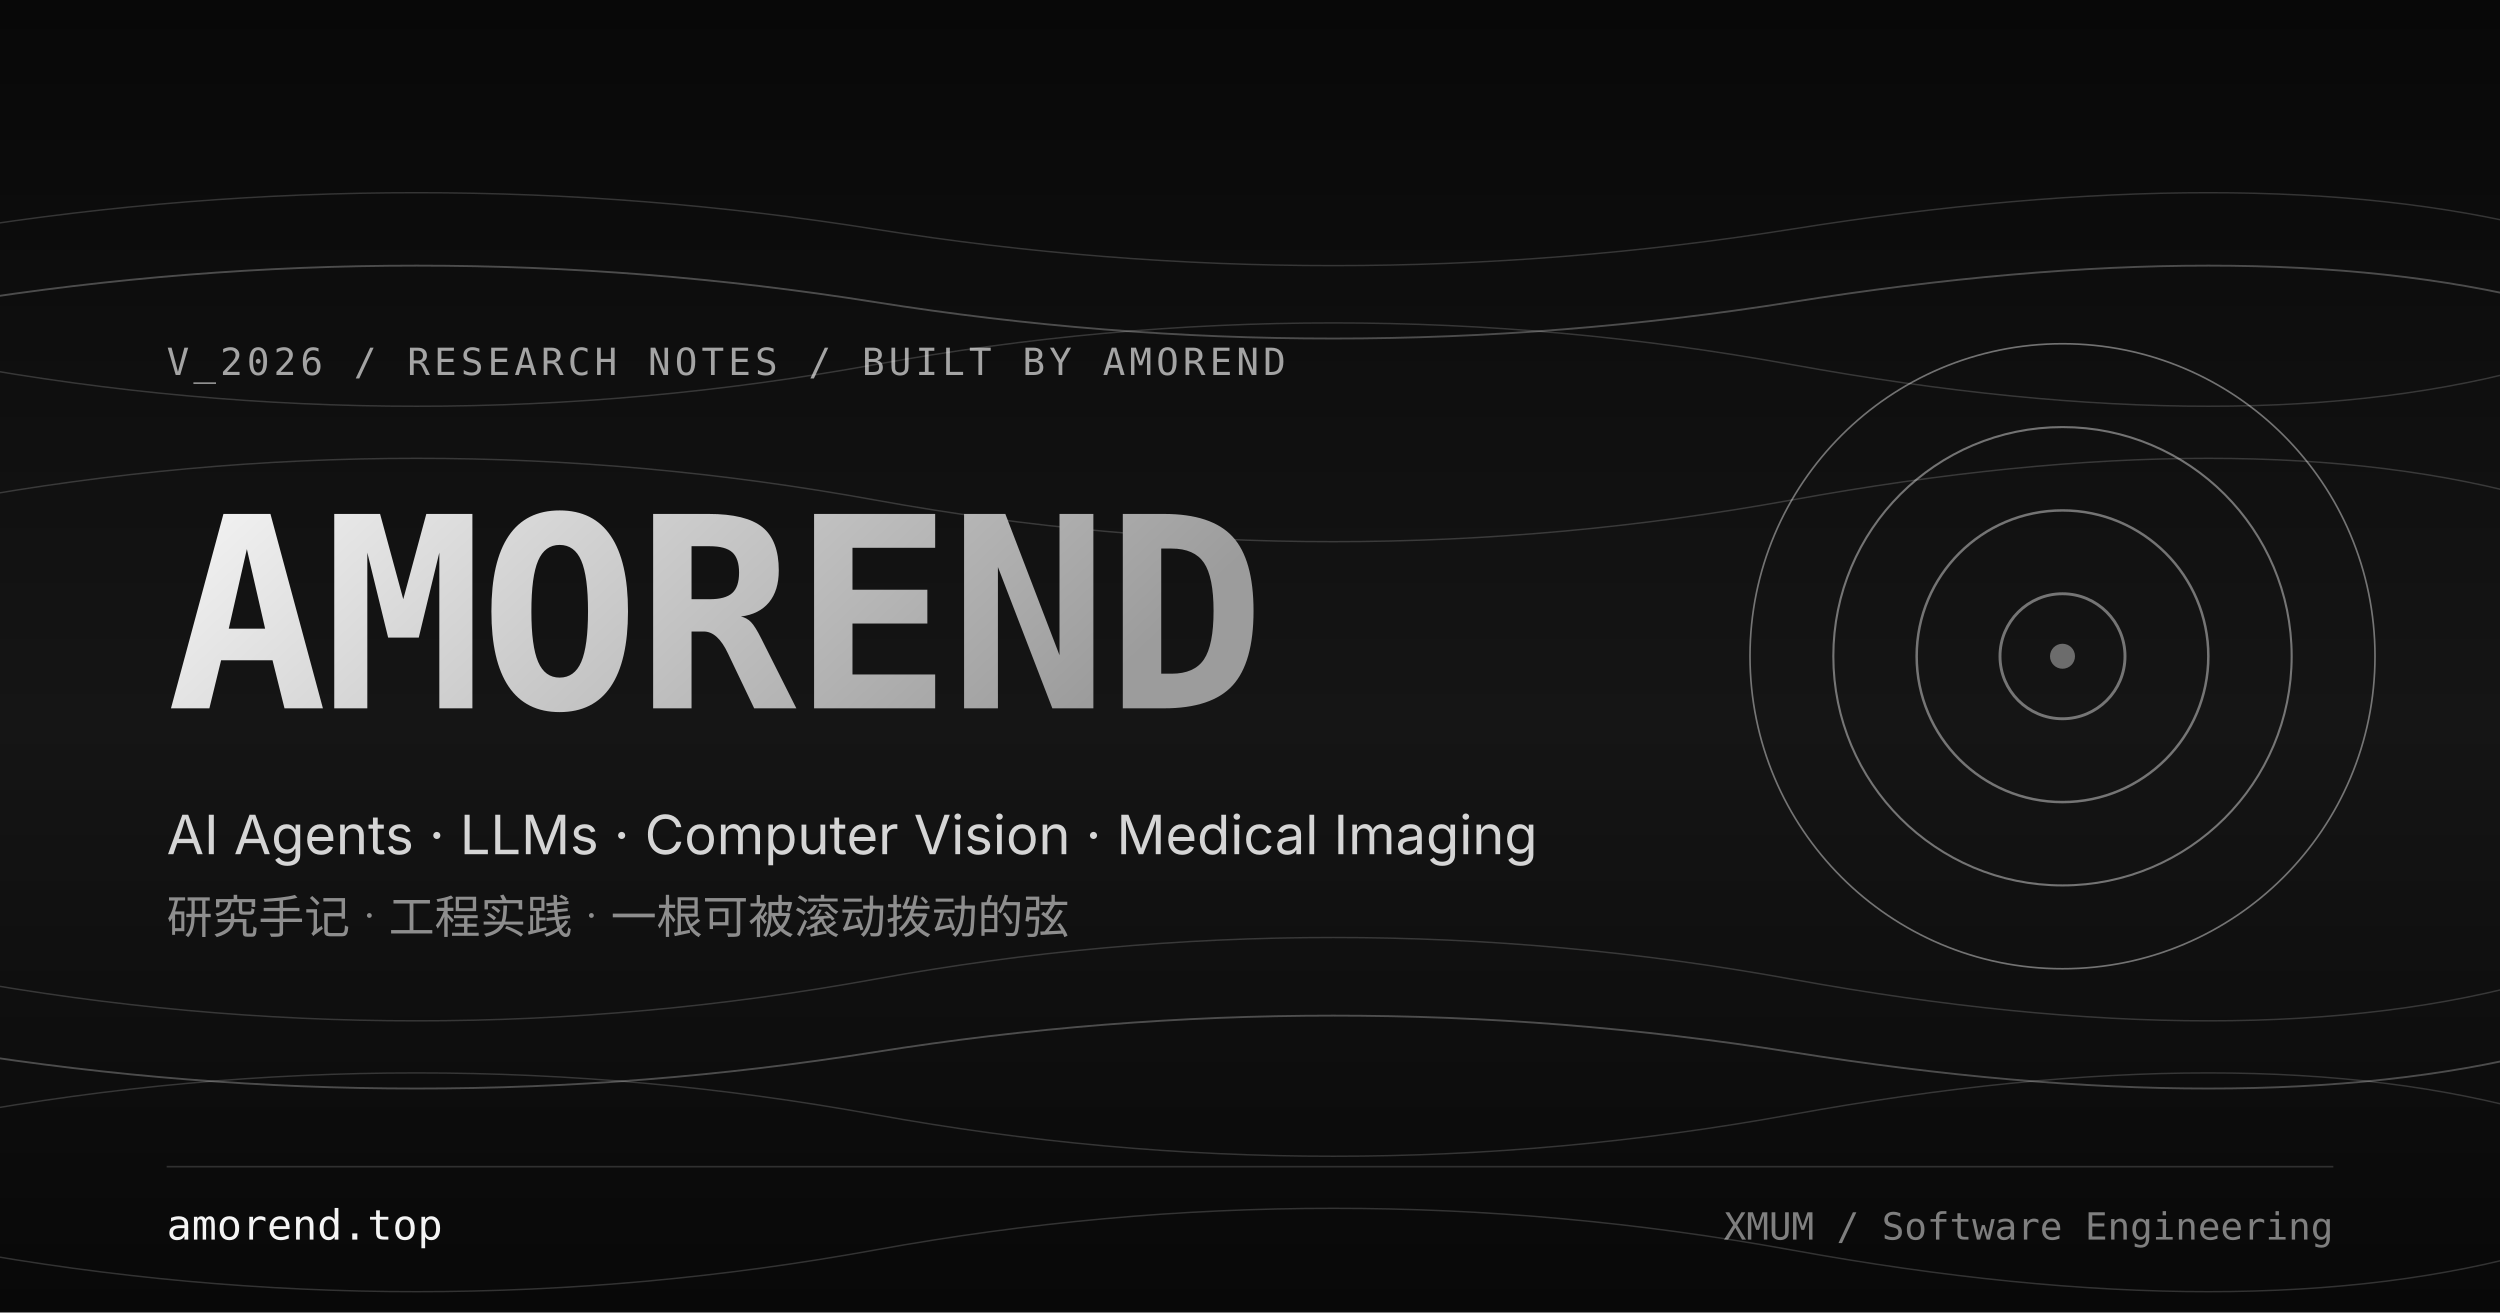
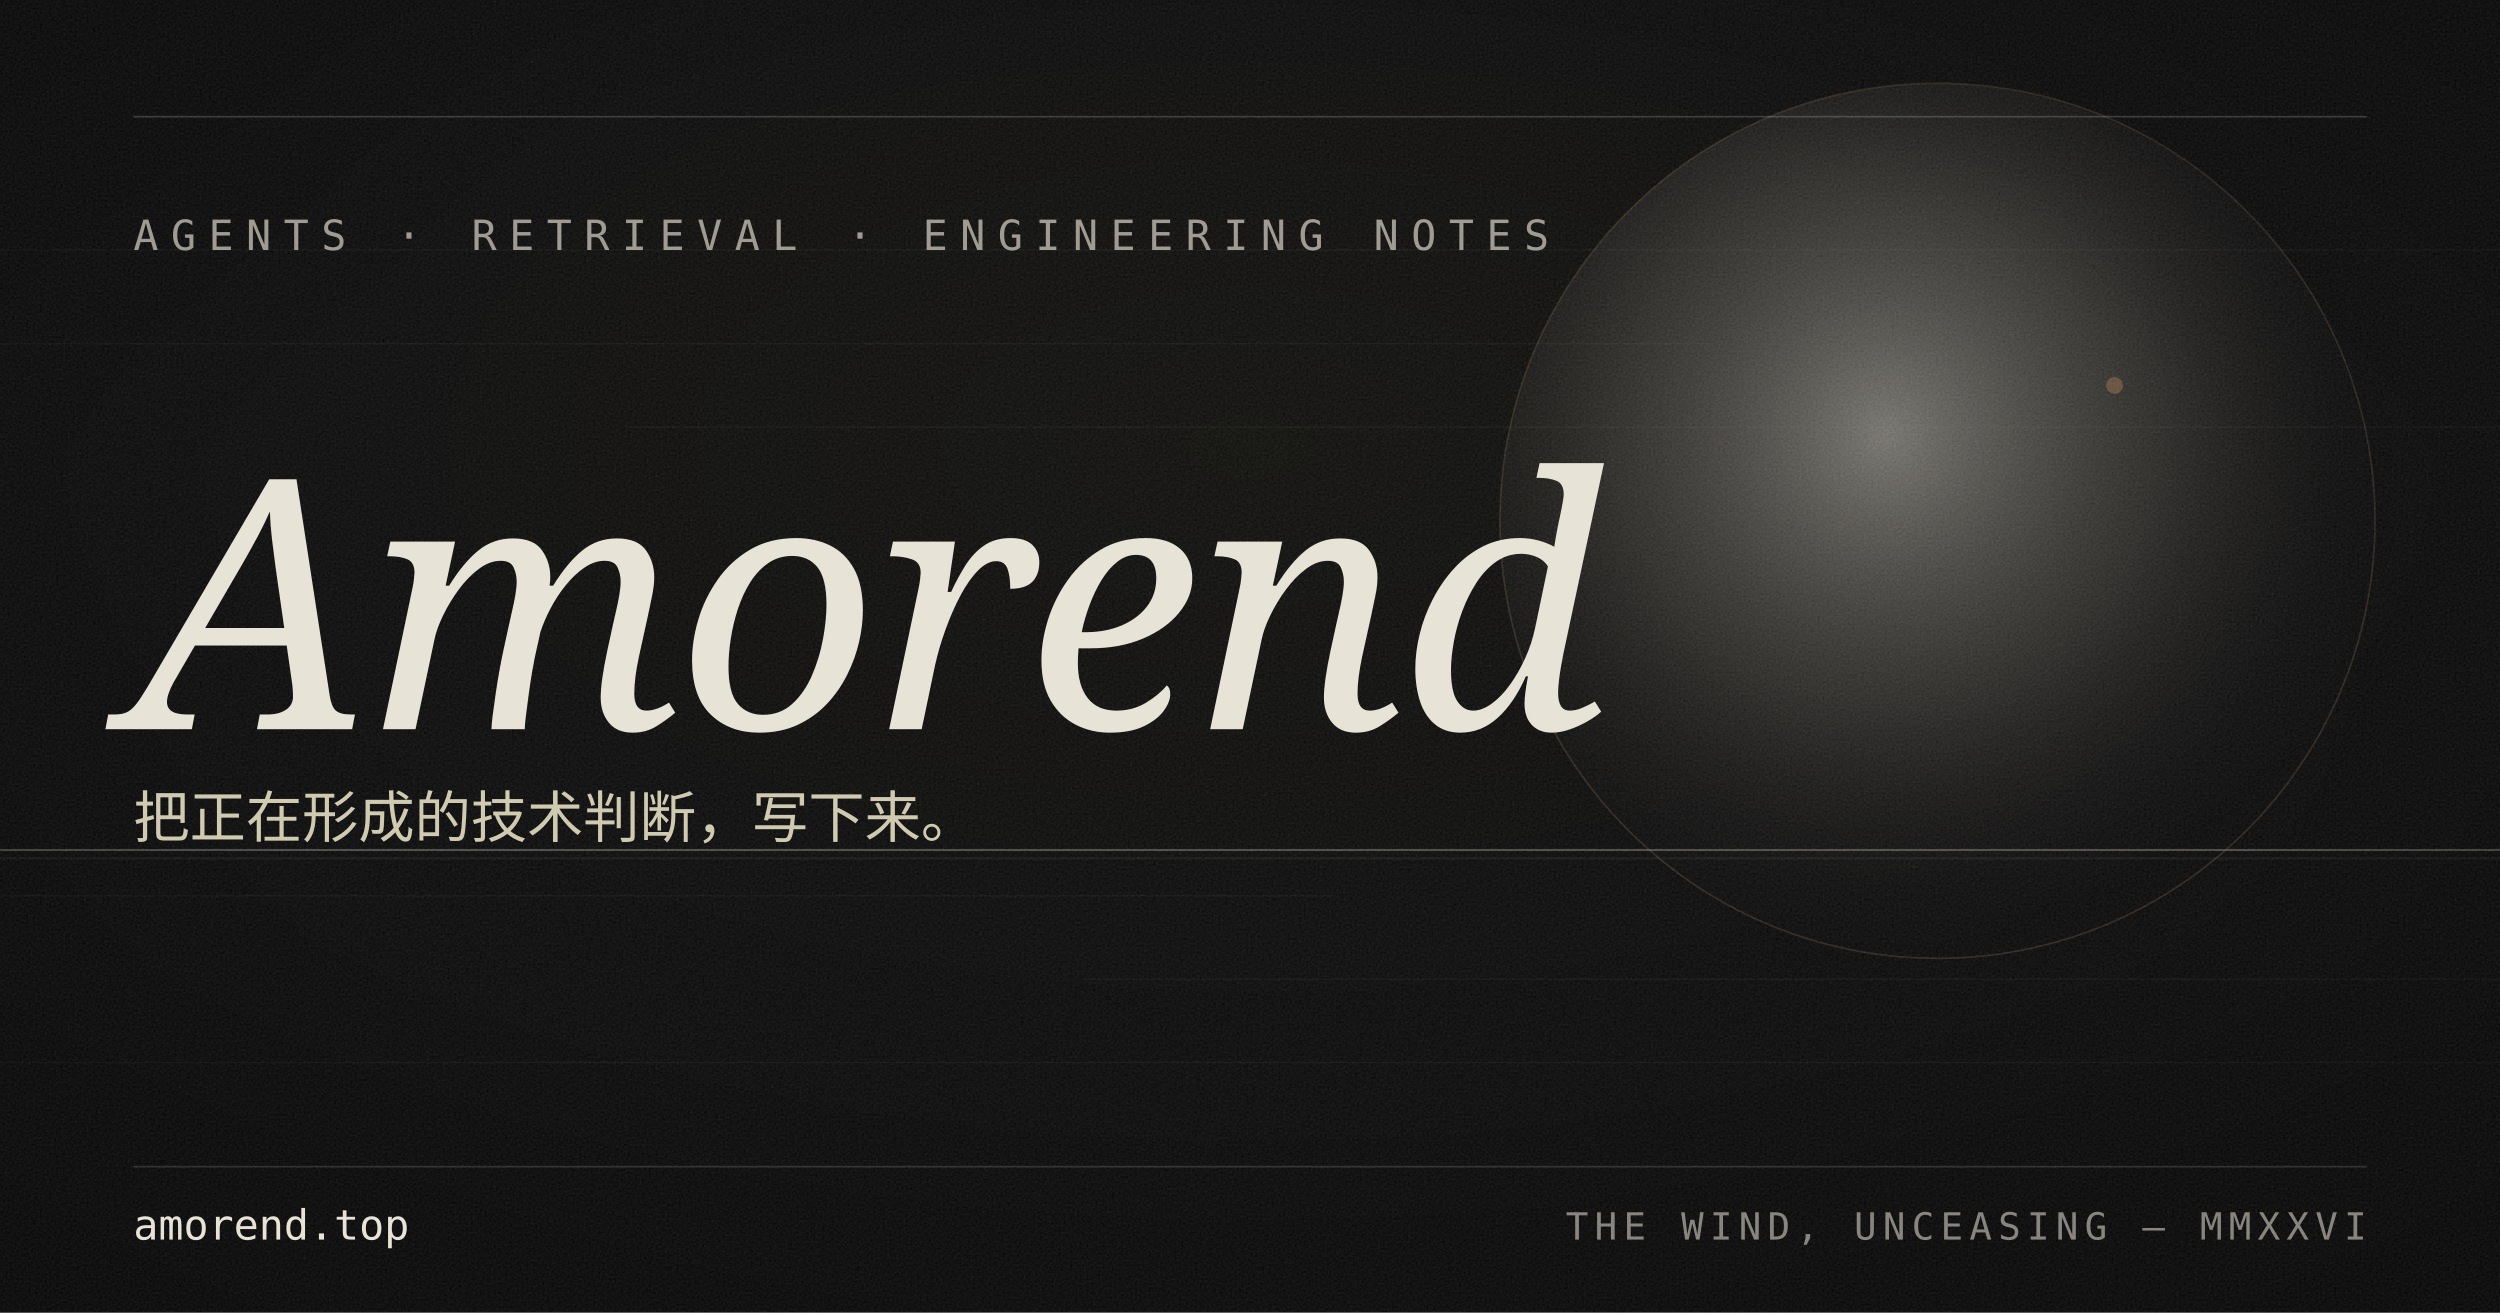
<svg xmlns="http://www.w3.org/2000/svg" width="1200" height="630" viewBox="0 0 1200 630">
  <defs>
-     <linearGradient id="bg" x1="0" y1="0" x2="0" y2="1">
-       <stop offset="0%" stop-color="#080808" />
-       <stop offset="55%" stop-color="#151515" />
-       <stop offset="100%" stop-color="#080808" />
-     </linearGradient>
-     <linearGradient id="brand" x1="0" y1="0" x2="1" y2="0.2">
-       <stop offset="0%" stop-color="#f4f4f4" />
-       <stop offset="100%" stop-color="#9c9c9c" />
-     </linearGradient>
+     <radialGradient id="sky" cx="50%" cy="34%" r="80%">
+       <stop offset="0%" stop-color="#15140f" />
+       <stop offset="55%" stop-color="#0c0b0c" />
+       <stop offset="100%" stop-color="#050506" />
+     </radialGradient>
+     <radialGradient id="eclipse" cx="44%" cy="40%" r="62%">
+       <stop offset="0%" stop-color="#e8e3d7" stop-opacity="0.92" />
+       <stop offset="50%" stop-color="#8a857a" stop-opacity="0.5" />
+       <stop offset="100%" stop-color="#0b0b0c" stop-opacity="0" />
+     </radialGradient>
+     <radialGradient id="vig" cx="50%" cy="48%" r="75%">
+       <stop offset="55%" stop-color="#000000" stop-opacity="0" />
+       <stop offset="100%" stop-color="#000000" stop-opacity="0.6" />
+     </radialGradient>
+     <filter id="grain">
+       <feTurbulence type="fractalNoise" baseFrequency="0.9" numOctaves="2" stitchTiles="stitch" />
+       <feColorMatrix type="saturate" values="0" />
+       <feComponentTransfer>
+         <feFuncA type="linear" slope="0.06" />
+       </feComponentTransfer>
+       <feComposite operator="over" in2="SourceGraphic" />
+     </filter>
  </defs>
-   <rect width="1200" height="630" fill="url(#bg)" />
-   <g stroke="#f4f4f4" stroke-width="0.7" fill="none" opacity="0.18">
-     <path d="M-20 110 Q 200 75, 420 110 T 860 110 T 1220 110" />
-     <path d="M-20 175 Q 200 215, 420 175 T 860 175 T 1220 175" />
-     <path d="M-20 240 Q 200 200, 420 240 T 860 240 T 1220 240" />
-     <path d="M-20 470 Q 200 510, 420 470 T 860 470 T 1220 470" />
-     <path d="M-20 535 Q 200 495, 420 535 T 860 535 T 1220 535" />
-     <path d="M-20 600 Q 200 640, 420 600 T 860 600 T 1220 600" />
+   <rect width="1200" height="630" fill="url(#sky)" />
+   <circle cx="930" cy="250" r="210" fill="url(#eclipse)" />
+   <circle cx="930" cy="250" r="210" fill="none" stroke="#b8916a" stroke-opacity="0.4" stroke-width="0.8" />
+   <circle cx="1015" cy="185" r="4" fill="#b8916a" />
+   <g stroke="#e8e3d7" fill="none" opacity="0.10">
+     <path d="M-20 120 H1220" stroke-width="0.6" />
+     <path d="M-20 165 H820" stroke-width="0.6" />
+     <path d="M300 205 H1220" stroke-width="0.6" />
+     <path d="M-20 430 H640" stroke-width="0.6" />
+     <path d="M520 470 H1220" stroke-width="0.6" />
+     <path d="M-20 510 H1220" stroke-width="0.6" />
  </g>
-   <g stroke="#f2f2f2" stroke-width="0.9" fill="none" opacity="0.28">
-     <path d="M-20 145 Q 200 110, 420 145 T 860 145 T 1220 145" />
-     <path d="M-20 505 Q 200 540, 420 505 T 860 505 T 1220 505" />
-   </g>
-   <g transform="translate(990, 315)" stroke="#f2f2f2" fill="none" opacity="0.44">
-     <circle r="150" stroke-width="0.8" />
-     <circle r="110" stroke-width="1" />
-     <circle r="70" stroke-width="1.2" />
-     <circle r="30" stroke-width="1.4" />
-     <circle r="6" fill="#f2f2f2" stroke="none" opacity="0.9" />
-   </g>
-   <text x="80" y="180" font-family="'JetBrains Mono', 'SF Mono', Monaco, ui-monospace, monospace" font-size="18" letter-spacing="2" fill="#f4f4f4" opacity="0.65">
-     V_2026 / RESEARCH NOTES / BUILT BY AMOREND
+   <line x1="0" y1="408" x2="1200" y2="408" stroke="#e8e3d7" stroke-opacity="0.55" stroke-width="1" />
+   <line x1="0" y1="412" x2="1200" y2="412" stroke="#e8e3d7" stroke-opacity="0.12" stroke-width="1" />
+   <rect width="1200" height="630" fill="url(#vig)" />
+   <rect width="1200" height="630" filter="url(#grain)" opacity="0.5" />
+   <line x1="64" y1="56" x2="1136" y2="56" stroke="#e8e3d7" stroke-opacity="0.2" stroke-width="0.8" />
+   <text x="64" y="120" font-family="'JetBrains Mono','SF Mono',Monaco,monospace" font-size="20" letter-spacing="6" fill="#b8b3a8" opacity="0.85">
+     AGENTS · RETRIEVAL · ENGINEERING NOTES
  </text>
-   <text x="80" y="340" font-family="'JetBrains Mono', 'SF Mono', Monaco, ui-monospace, monospace" font-size="128" font-weight="800" letter-spacing="-2" fill="url(#brand)">
-     AMOREND
+   <text x="60" y="350" font-family="'Cormorant Garamond', Georgia, 'Songti SC', serif" font-size="168" font-style="italic" font-weight="500" fill="#e8e3d7" letter-spacing="-2">
+     Amorend
  </text>
-   <text x="80" y="410" font-family="'Inter', 'Helvetica Neue', 'PingFang SC', sans-serif" font-size="26" font-weight="400" fill="#f4f4f4" opacity="0.86">
-     AI Agents · LLMs · Computer Vision · Medical Imaging
+   <text x="64" y="402" font-family="'Inter','Helvetica Neue','PingFang SC',sans-serif" font-size="27" font-weight="400" fill="#cfcab0">
+     <tspan>把正在形成的技术判断，写下来。</tspan>
  </text>
-   <text x="80" y="448" font-family="'Inter', 'Helvetica Neue', 'PingFang SC', sans-serif" font-size="22" font-weight="300" fill="#f4f4f4" opacity="0.55">
-     研究手记 · 工程实践 · 一根可被滚动拨动的弦
-   </text>
-   <line x1="80" y1="560" x2="1120" y2="560" stroke="#f4f4f4" stroke-opacity="0.16" stroke-width="0.8" />
-   <text x="80" y="595" font-family="'JetBrains Mono', 'SF Mono', Monaco, ui-monospace, monospace" font-size="20" font-weight="500" fill="#f4f4f4">
+   <line x1="64" y1="560" x2="1136" y2="560" stroke="#e8e3d7" stroke-opacity="0.16" stroke-width="0.8" />
+   <text x="64" y="595" font-family="'JetBrains Mono','SF Mono',Monaco,monospace" font-size="20" font-weight="500" fill="#e8e3d7">
    amorend.top
  </text>
-   <text x="1120" y="595" text-anchor="end" font-family="'JetBrains Mono', 'SF Mono', Monaco, ui-monospace, monospace" font-size="18" fill="#f4f4f4" opacity="0.5">
-     XMUM / Software Engineering
+   <text x="1136" y="595" text-anchor="end" font-family="'JetBrains Mono','SF Mono',Monaco,monospace" font-size="18" fill="#e8e3d7" opacity="0.55" letter-spacing="3">
+     THE WIND, UNCEASING — MMXXVI
  </text>
</svg>
